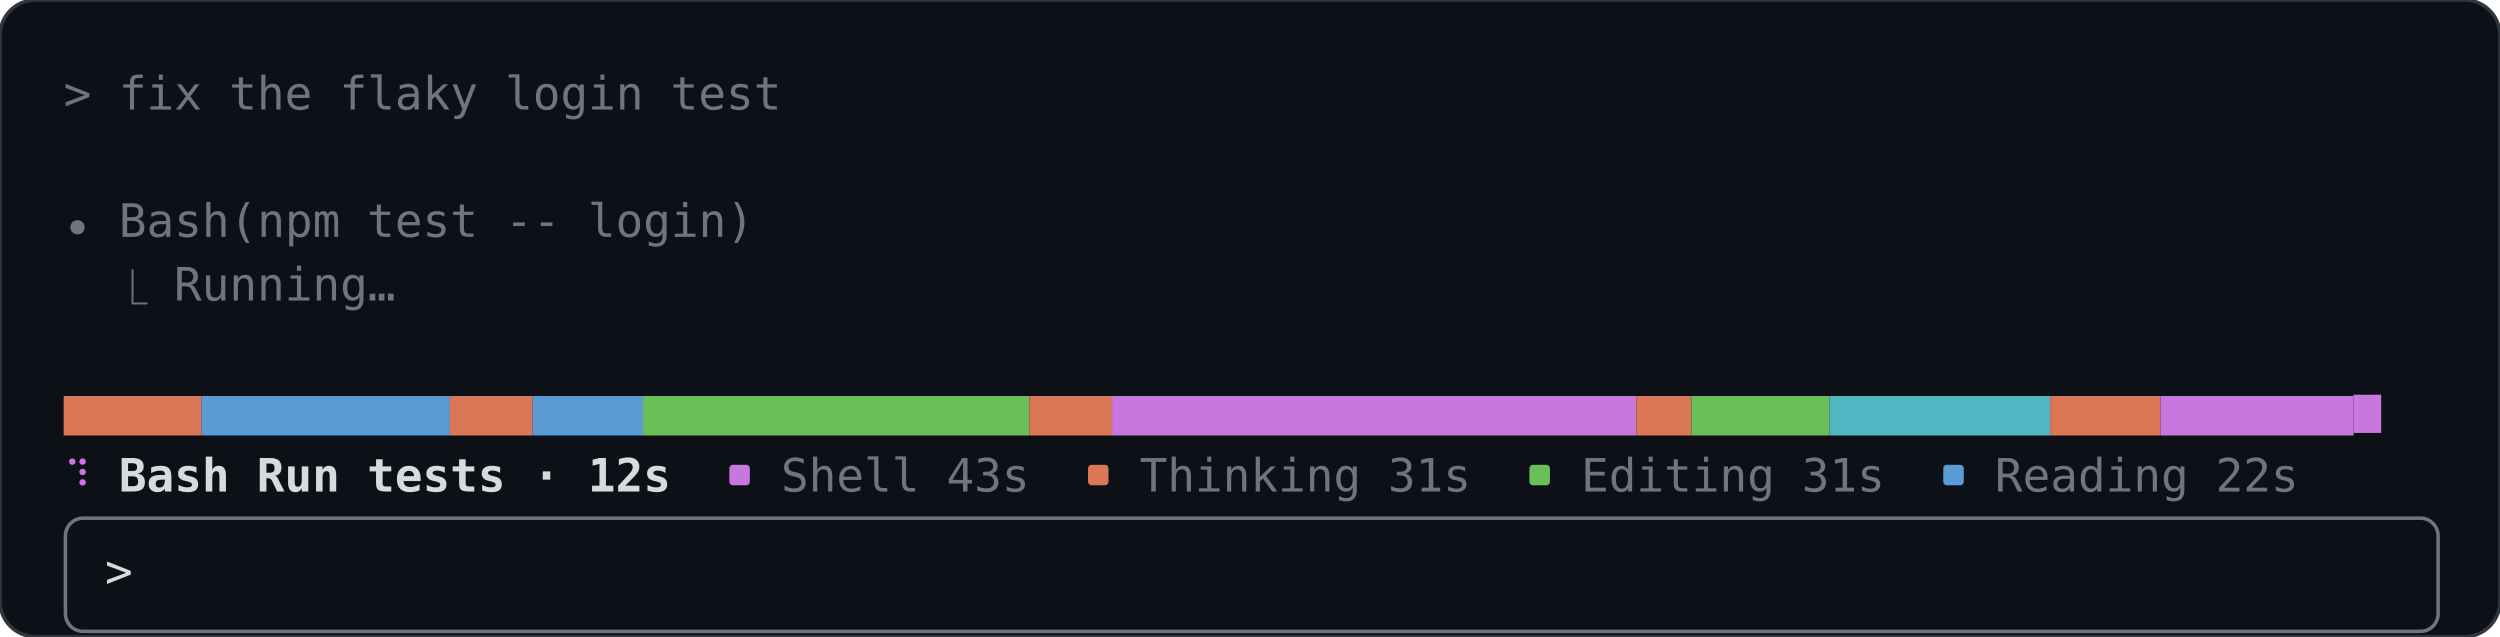
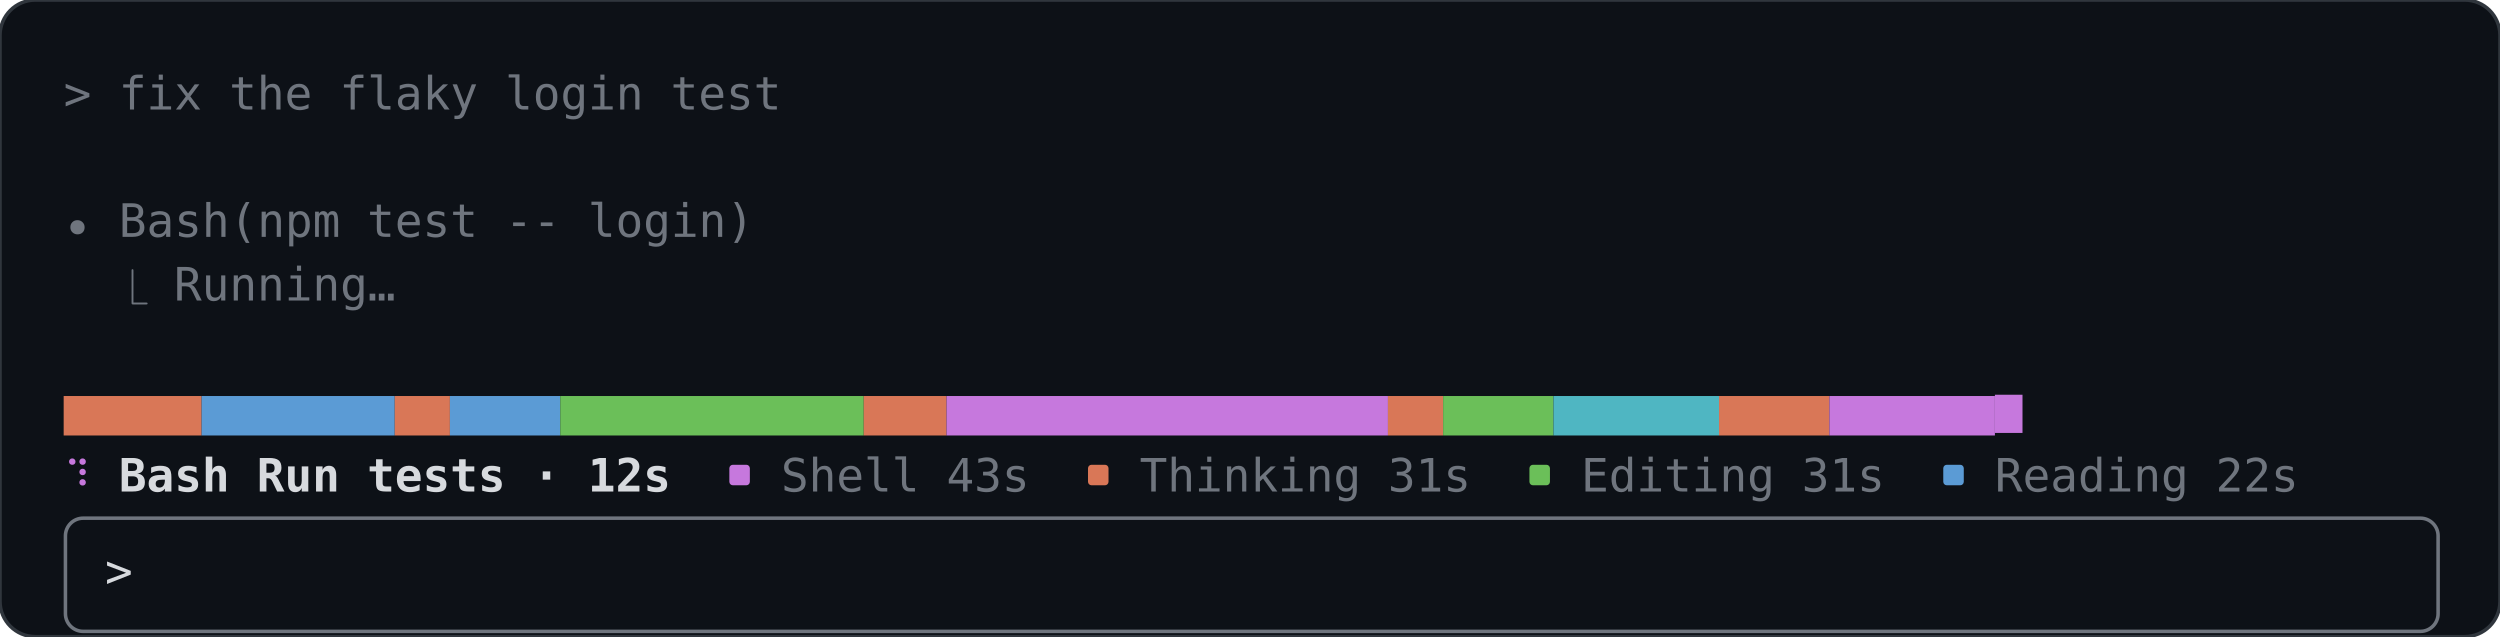
<svg xmlns="http://www.w3.org/2000/svg" width="706.8" height="180" viewBox="0 0 706.8 180">
  <rect width="706.8" height="180" rx="10" fill="#0d1117" stroke="#30363d" />
  <g font-family="ui-monospace, SFMono-Regular, Menlo, Consolas, monospace" font-size="13">
    <text x="18" y="30.96" textLength="7.8" lengthAdjust="spacingAndGlyphs" fill="#6f757e">&gt;</text>
    <text x="33.6" y="30.96" textLength="23.4" lengthAdjust="spacingAndGlyphs" fill="#6f757e">fix</text>
    <text x="64.8" y="30.96" textLength="23.4" lengthAdjust="spacingAndGlyphs" fill="#6f757e">the</text>
    <text x="96" y="30.96" textLength="39" lengthAdjust="spacingAndGlyphs" fill="#6f757e">flaky</text>
    <text x="142.8" y="30.96" textLength="39" lengthAdjust="spacingAndGlyphs" fill="#6f757e">login</text>
    <text x="189.6" y="30.96" textLength="31.2" lengthAdjust="spacingAndGlyphs" fill="#6f757e">test</text>
    <text x="18" y="66.96" textLength="7.8" lengthAdjust="spacingAndGlyphs" fill="#6f757e">⏺</text>
    <text x="33.6" y="66.96" textLength="62.4" lengthAdjust="spacingAndGlyphs" fill="#6f757e">Bash(npm</text>
    <text x="103.8" y="66.96" textLength="31.2" lengthAdjust="spacingAndGlyphs" fill="#6f757e">test</text>
    <text x="142.8" y="66.96" textLength="15.6" lengthAdjust="spacingAndGlyphs" fill="#6f757e">--</text>
    <text x="166.2" y="66.96" textLength="46.8" lengthAdjust="spacingAndGlyphs" fill="#6f757e">login)</text>
    <text x="33.6" y="84.96" textLength="7.8" lengthAdjust="spacingAndGlyphs" fill="#6f757e">⎿</text>
    <text x="49.2" y="84.96" textLength="62.4" lengthAdjust="spacingAndGlyphs" fill="#6f757e">Running…</text>
    <rect x="18" y="111.96" width="39" height="11.16" fill="#D97757" />
-     <rect x="57" y="111.96" width="70.2" height="11.16" fill="#5B9BD5" />
-     <rect x="127.2" y="111.96" width="23.4" height="11.16" fill="#D97757" />
-     <rect x="150.6" y="111.96" width="31.2" height="11.16" fill="#5B9BD5" />
-     <rect x="181.8" y="111.96" width="109.2" height="11.16" fill="#6BBF59" />
-     <rect x="291" y="111.96" width="23.4" height="11.16" fill="#D97757" />
-     <rect x="314.4" y="111.96" width="148.2" height="11.16" fill="#C678DD" />
-     <rect x="462.6" y="111.96" width="15.6" height="11.16" fill="#D97757" />
-     <rect x="478.2" y="111.96" width="39" height="11.16" fill="#6BBF59" />
-     <rect x="517.2" y="111.96" width="62.4" height="11.16" fill="#4FB6C2" />
-     <rect x="579.6" y="111.96" width="31.2" height="11.16" fill="#D97757" />
-     <rect x="610.8" y="111.96" width="54.6" height="11.16" fill="#C678DD" />
-     <rect x="665.4" y="111.6" width="7.8" height="10.8" fill="#C678DD" />
+     <rect x="57" y="111.96" width="54.6" height="11.16" fill="#5B9BD5" />
+     <rect x="111.6" y="111.96" width="15.6" height="11.16" fill="#D97757" />
+     <rect x="127.2" y="111.96" width="31.2" height="11.16" fill="#5B9BD5" />
+     <rect x="158.4" y="111.96" width="85.8" height="11.16" fill="#6BBF59" />
+     <rect x="244.2" y="111.96" width="23.4" height="11.16" fill="#D97757" />
+     <rect x="267.6" y="111.96" width="124.8" height="11.16" fill="#C678DD" />
+     <rect x="392.4" y="111.96" width="15.6" height="11.16" fill="#D97757" />
+     <rect x="408" y="111.96" width="31.2" height="11.16" fill="#6BBF59" />
+     <rect x="439.2" y="111.96" width="46.8" height="11.16" fill="#4FB6C2" />
+     <rect x="486" y="111.96" width="31.2" height="11.16" fill="#D97757" />
+     <rect x="517.2" y="111.96" width="46.8" height="11.16" fill="#C678DD" />
+     <rect x="564" y="111.6" width="7.8" height="10.8" fill="#C678DD" />
    <text x="18" y="138.96" textLength="7.8" lengthAdjust="spacingAndGlyphs" fill="#C678DD">⠹</text>
    <text x="33.6" y="138.96" textLength="31.2" lengthAdjust="spacingAndGlyphs" fill="#d7dade" font-weight="700">Bash</text>
    <text x="72.6" y="138.96" textLength="23.4" lengthAdjust="spacingAndGlyphs" fill="#d7dade" font-weight="700">Run</text>
    <text x="103.8" y="138.96" textLength="39" lengthAdjust="spacingAndGlyphs" fill="#d7dade" font-weight="700">tests</text>
    <text x="150.6" y="138.96" textLength="7.8" lengthAdjust="spacingAndGlyphs" fill="#d7dade" font-weight="700">·</text>
    <text x="166.2" y="138.96" textLength="23.4" lengthAdjust="spacingAndGlyphs" fill="#d7dade" font-weight="700">12s</text>
    <rect x="206.2" y="131.4" width="5.8" height="5.8" rx="1" fill="#C678DD" />
    <text x="220.8" y="138.96" textLength="39" lengthAdjust="spacingAndGlyphs" fill="#6f757e">Shell</text>
    <text x="267.6" y="138.96" textLength="23.4" lengthAdjust="spacingAndGlyphs" fill="#6f757e">43s</text>
    <rect x="307.6" y="131.4" width="5.8" height="5.8" rx="1" fill="#D97757" />
    <text x="322.2" y="138.96" textLength="62.4" lengthAdjust="spacingAndGlyphs" fill="#6f757e">Thinking</text>
    <text x="392.4" y="138.96" textLength="23.4" lengthAdjust="spacingAndGlyphs" fill="#6f757e">31s</text>
    <rect x="432.4" y="131.4" width="5.8" height="5.8" rx="1" fill="#6BBF59" />
    <text x="447" y="138.96" textLength="54.6" lengthAdjust="spacingAndGlyphs" fill="#6f757e">Editing</text>
    <text x="509.4" y="138.96" textLength="23.4" lengthAdjust="spacingAndGlyphs" fill="#6f757e">31s</text>
    <rect x="549.4" y="131.4" width="5.8" height="5.8" rx="1" fill="#5B9BD5" />
    <text x="564" y="138.96" textLength="54.6" lengthAdjust="spacingAndGlyphs" fill="#6f757e">Reading</text>
    <text x="626.4" y="138.96" textLength="23.4" lengthAdjust="spacingAndGlyphs" fill="#6f757e">22s</text>
    <rect x="18.5" y="146.5" width="670.8" height="32" rx="5" fill="none" stroke="#6f757e" />
    <text x="29.7" y="166" fill="#d7dade">&gt;</text>
  </g>
</svg>
